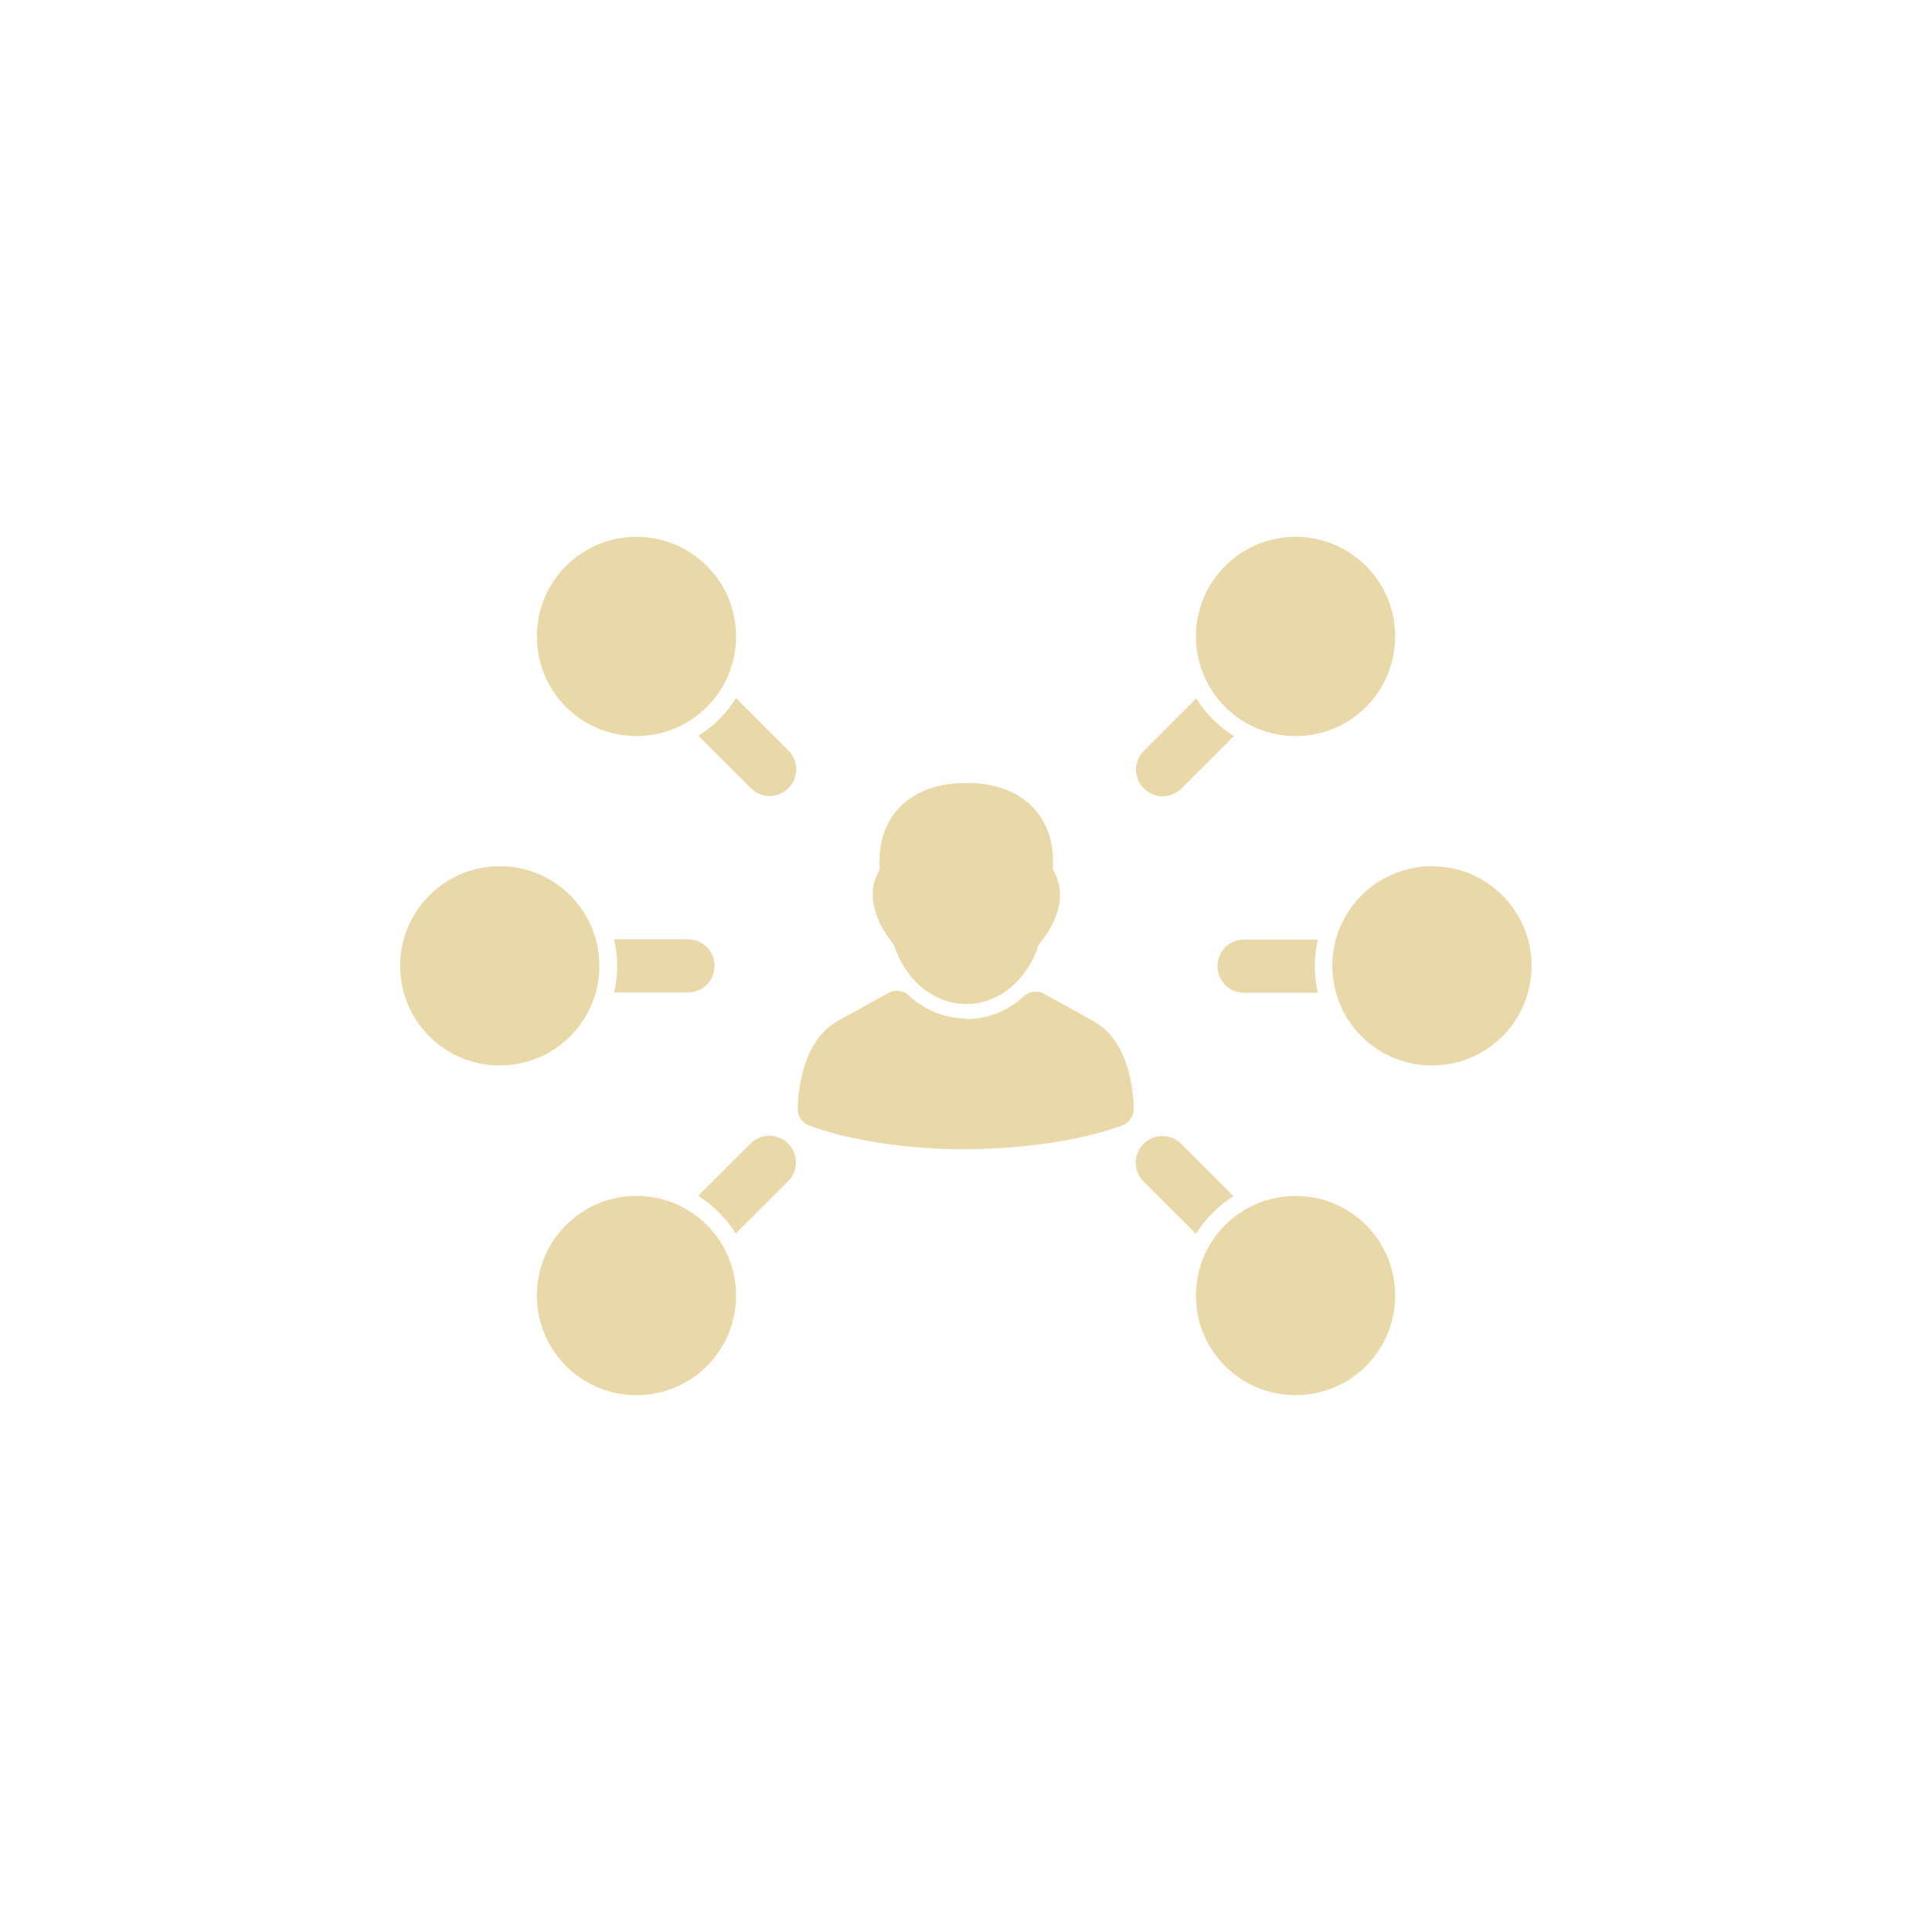
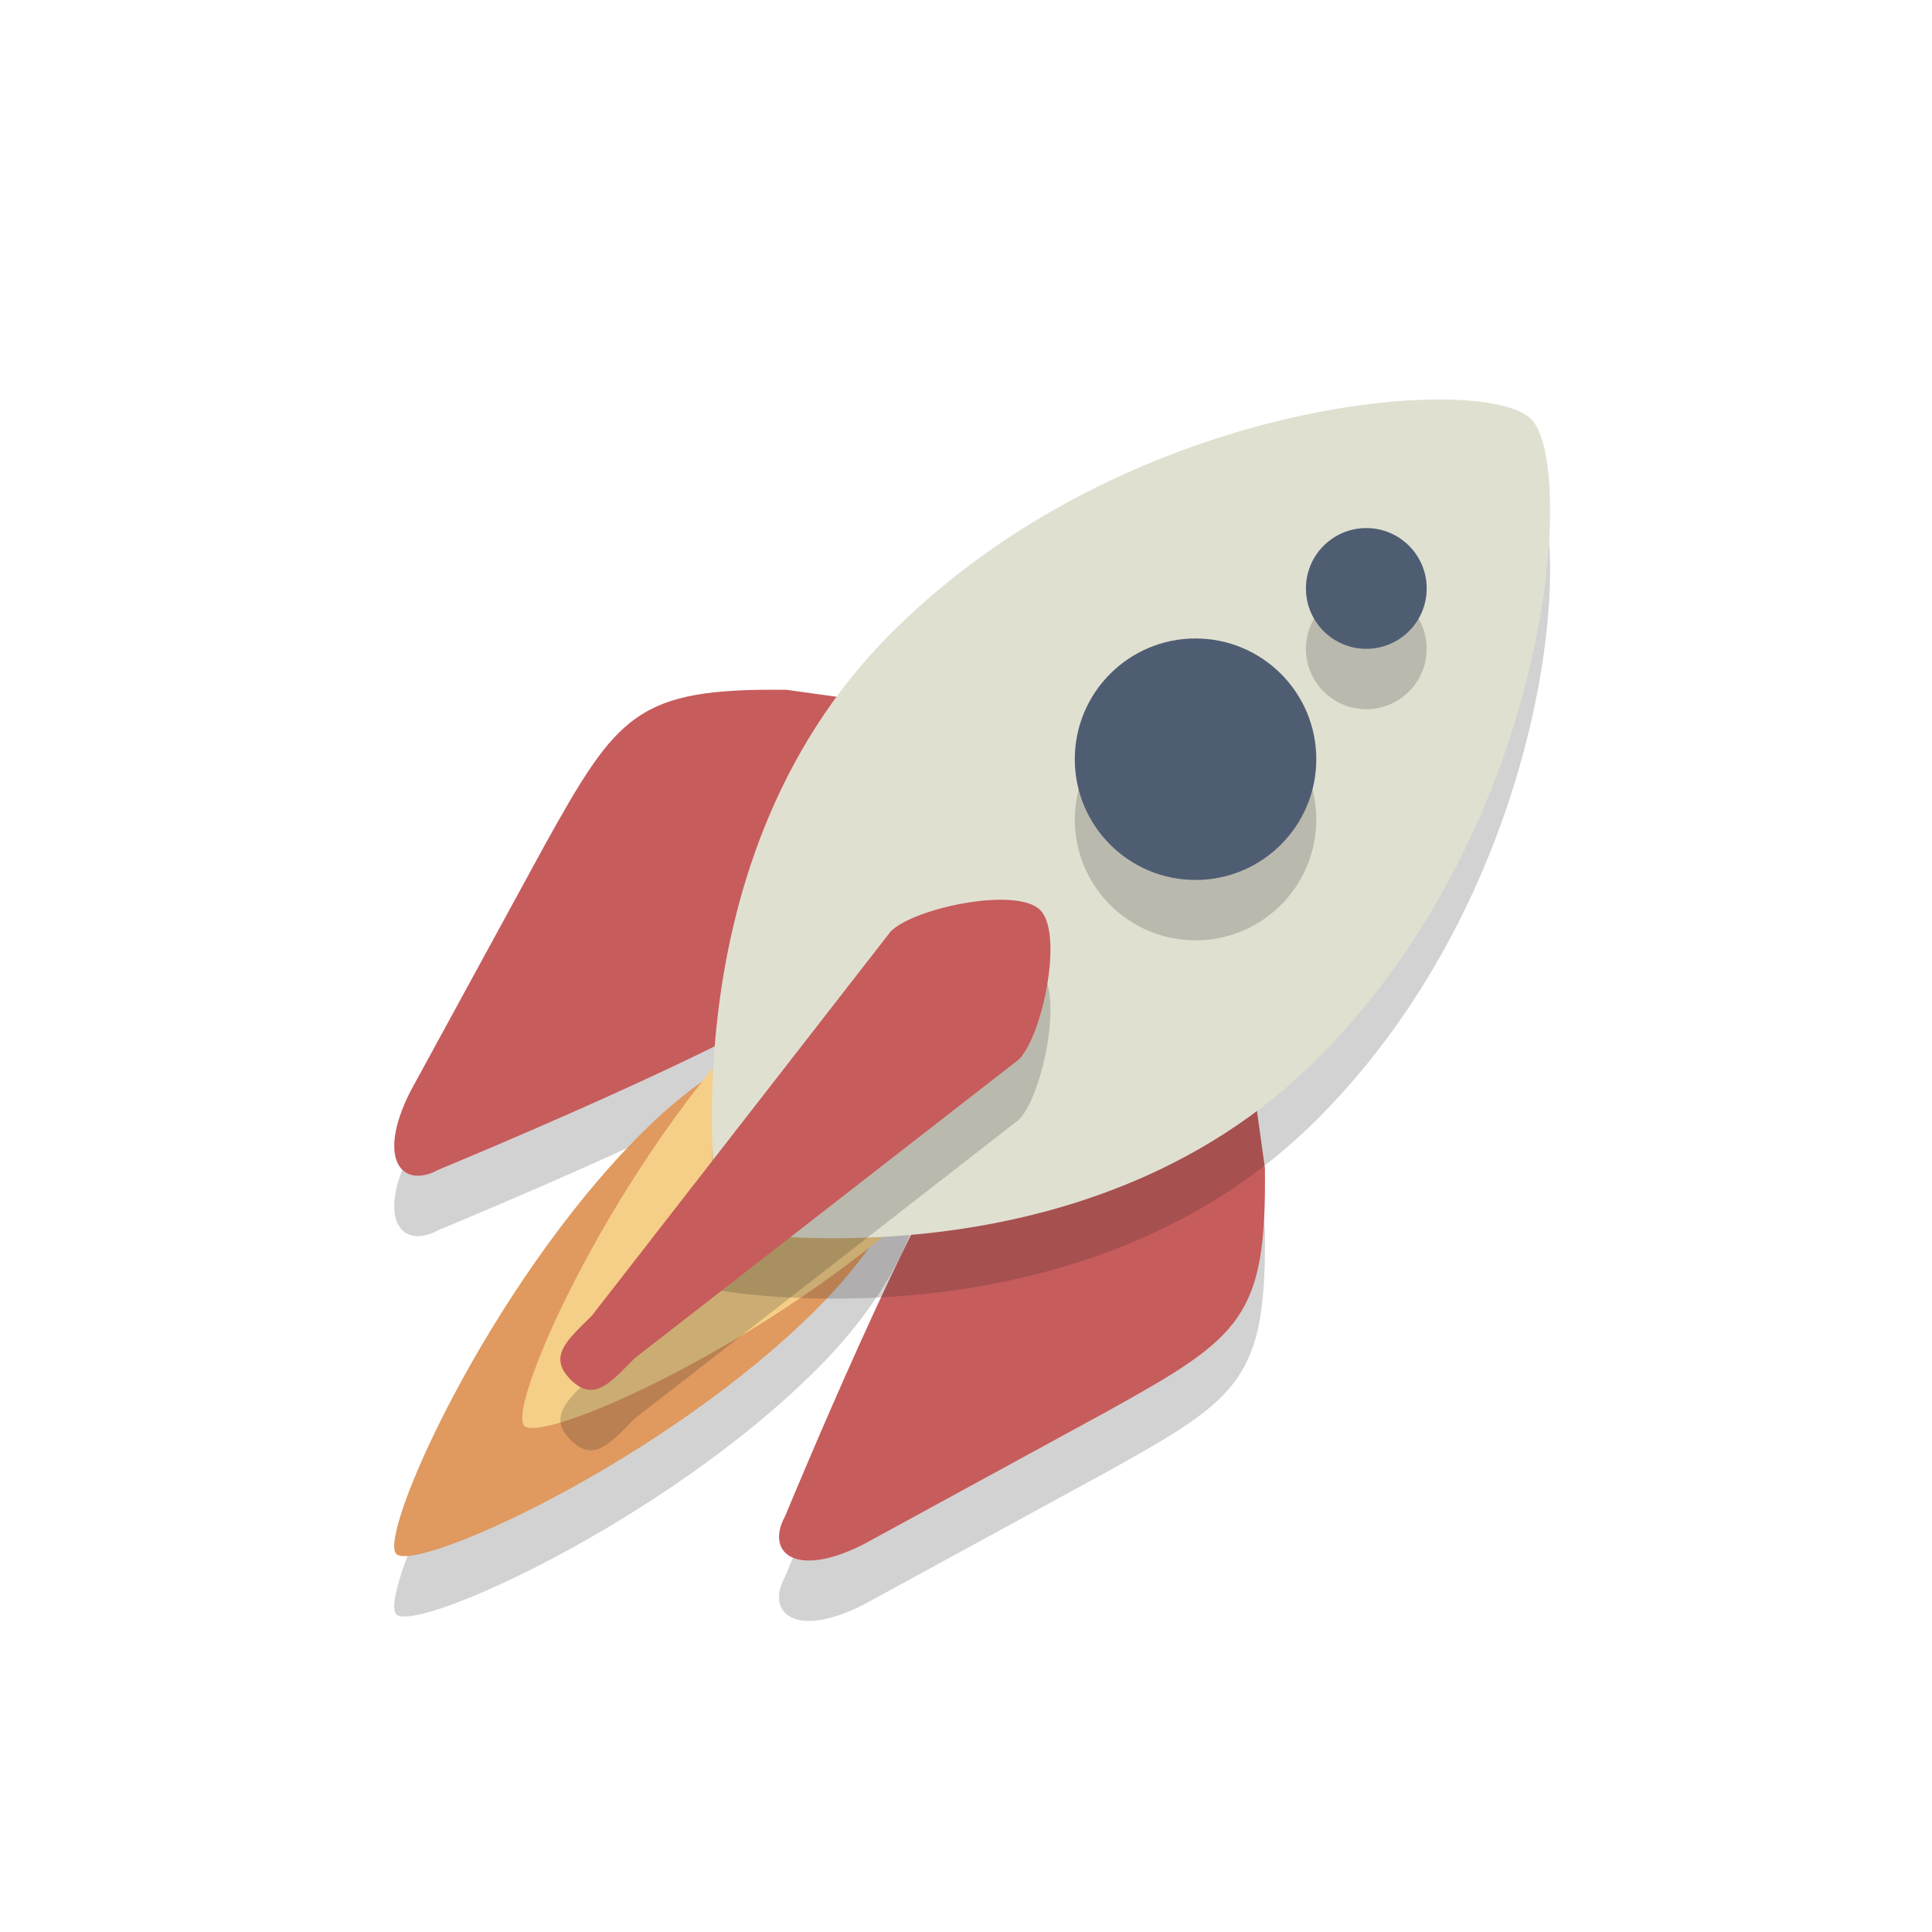
- <svg xmlns="http://www.w3.org/2000/svg" version="1.1" id="Layer_1" x="0px" y="0px" width="491.52px" height="491.52px" viewBox="0 0 491.52 491.52" enable-background="new 0 0 491.52 491.52" xml:space="preserve">
-   <g id="Layer_x0020_1">
-     <g id="_465862208">
-       <path fill="#E9D9A8" d="M191.006,200.51l-13.319-13.319c1.944-1.224,3.672-2.592,5.328-4.248c1.656-1.656,3.024-3.384,4.248-5.328    l13.319,13.319c2.664,2.664,2.664,6.912,0,9.575C197.918,203.174,193.67,203.174,191.006,200.51z" />
-       <path fill="#E9D9A8" d="M311.672,311.673c4.969-4.968,11.448-7.416,17.928-7.416c6.48,0,12.959,2.448,17.928,7.416    c4.968,4.968,7.416,11.447,7.416,17.927c0,6.48-2.448,12.959-7.416,17.928c-4.969,4.968-11.447,7.416-17.928,7.416    c-6.479,0-12.959-2.448-17.928-7.416c-4.967-4.969-7.415-11.447-7.415-17.928C304.257,323.12,306.705,316.641,311.672,311.673z" />
-       <path fill="#E9D9A8" d="M300.514,291.01l13.318,13.318c-1.943,1.225-3.672,2.593-5.327,4.248    c-1.655,1.656-3.024,3.385-4.248,5.328l-13.319-13.319c-2.664-2.664-2.664-6.911,0-9.575S297.85,288.346,300.514,291.01z" />
-       <path fill="#E9D9A8" d="M338.959,245.724c0-6.983,2.809-13.319,7.416-17.927s10.943-7.416,17.927-7.416    c6.984,0,13.319,2.808,17.927,7.416c4.608,4.607,7.416,10.943,7.416,17.927s-2.808,13.319-7.416,17.926    c-4.606,4.608-10.942,7.416-17.927,7.416c-6.983,0-13.319-2.808-17.927-7.416C341.768,259.043,338.959,252.707,338.959,245.724z" />
-       <path fill="#E9D9A8" d="M316.496,239.028h18.791c-0.504,2.16-0.792,4.463-0.792,6.768c0,2.304,0.288,4.536,0.792,6.769h-18.791    c-3.744,0-6.768-3.024-6.768-6.769S312.752,239.028,316.496,239.028z" />
-       <path fill="#E9D9A8" d="M311.672,179.847c-4.967-4.968-7.415-11.448-7.415-17.927s2.448-12.959,7.415-17.927    c4.969-4.968,11.448-7.416,17.928-7.416c6.48,0,12.959,2.448,17.928,7.416c4.968,4.968,7.416,11.448,7.416,17.927    s-2.448,12.959-7.416,17.927c-4.969,4.968-11.447,7.416-17.928,7.416C323.12,187.263,316.641,184.815,311.672,179.847z" />
-       <path fill="#E9D9A8" d="M291.01,191.006l13.319-13.319c1.224,1.944,2.592,3.672,4.247,5.328c1.656,1.656,3.385,3.024,5.328,4.248    l-13.319,13.319c-2.664,2.664-6.911,2.664-9.575,0S288.346,193.67,291.01,191.006z" />
-       <path fill="#E9D9A8" d="M179.847,179.847c-4.968,4.968-11.448,7.416-17.927,7.416s-12.959-2.448-17.927-7.416    c-4.968-4.968-7.416-11.448-7.416-17.927s2.448-12.959,7.416-17.927c4.968-4.968,11.448-7.416,17.927-7.416    s12.959,2.448,17.927,7.416c4.968,4.968,7.416,11.448,7.416,17.927S184.815,174.879,179.847,179.847z" />
-       <path fill="#E9D9A8" d="M152.488,245.724c0,6.983-2.808,13.319-7.416,17.926c-4.608,4.608-10.943,7.416-17.927,7.416    c-6.983,0-13.319-2.808-17.927-7.416c-4.608-4.606-7.416-10.942-7.416-17.926s2.808-13.319,7.416-17.927    c4.607-4.608,10.943-7.416,17.927-7.416s13.319,2.808,17.927,7.416C149.681,232.404,152.488,238.74,152.488,245.724z" />
-       <path fill="#E9D9A8" d="M175.023,252.491h-18.791c0.504-2.159,0.792-4.464,0.792-6.768s-0.288-4.536-0.792-6.768h18.791    c3.744,0,6.768,3.024,6.768,6.768C181.791,249.468,178.767,252.491,175.023,252.491z" />
-       <path fill="#E9D9A8" d="M179.847,311.673c4.968,4.968,7.416,11.447,7.416,17.927c0,6.48-2.448,12.959-7.416,17.928    c-4.968,4.968-11.448,7.416-17.927,7.416s-12.959-2.448-17.927-7.416c-4.968-4.969-7.416-11.447-7.416-17.928    c0-6.479,2.448-12.959,7.416-17.927c4.968-4.968,11.448-7.416,17.927-7.416S174.879,306.705,179.847,311.673z" />
-       <path fill="#E9D9A8" d="M200.51,300.514l-13.319,13.318c-1.224-1.943-2.592-3.672-4.248-5.327    c-1.656-1.656-3.384-3.024-5.328-4.248l13.319-13.319c2.664-2.664,6.912-2.664,9.575,0    C203.174,293.602,203.174,297.85,200.51,300.514z" />
-       <path fill="#E9D9A8" d="M236.076,252.348c3.024,2.088,6.408,3.096,9.792,3.096c3.384,0,6.767-1.008,9.792-3.096    c3.672-2.52,6.84-6.552,8.64-12.096c2.304-2.664,8.425-11.016,3.527-19.079c0.071-0.792,0.071-1.584,0.071-2.376    c-0.071-5.472-1.871-9.936-4.967-13.247c-3.097-3.312-7.416-5.328-12.527-6.048c-1.297-0.216-2.735-0.288-4.176-0.288    c-0.072,0-0.216,0-0.288,0l0,0h-0.072c-1.656,0-3.168,0.072-4.608,0.288c-5.184,0.72-9.503,2.808-12.527,6.048    c-3.167,3.312-4.896,7.775-4.968,13.247c0,0.792,0,1.584,0.072,2.376c-4.824,8.063,1.296,16.416,3.528,19.079    c1.8,5.544,4.968,9.576,8.64,12.096H236.076z M245.796,259.115c-5.112,0-10.224-1.872-14.399-5.688    c-1.368-1.44-3.6-1.801-5.4-0.793l0,0l-12.383,6.841l-0.144,0.071l0,0l-0.072,0.072l0,0c-9.72,5.11-10.368,19.295-10.439,22.104    c-0.216,1.942,0.936,3.887,2.88,4.606l0,0c15.695,5.903,36.358,6.118,39.454,6.047c0.072,0,0.216,0,0.288,0l0,0h0.072    c0.936,0,22.824,0.146,39.455-5.903c1.871-0.504,3.312-2.23,3.312-4.246l0,0c0-0.072,0.359-16.561-10.151-22.393    c-0.071-0.071-0.145-0.071-0.216-0.145l0,0l0,0l0,0l-12.168-6.694c-1.655-1.08-3.888-0.937-5.472,0.504l0,0    c-4.248,3.887-9.432,5.76-14.615,5.76L245.796,259.115L245.796,259.115z" />
+ <svg xmlns="http://www.w3.org/2000/svg" version="1.1" id="Layer_1" x="0px" y="0px" width="64px" height="64px" viewBox="0 0 64 64" enable-background="new 0 0 64 64" xml:space="preserve">
+   <g id="Layer_1_1_">
+     <g opacity="0.2">
+       <path fill="#231F20" d="M32.096,39.682c-1.556,1.557-6.087,12.541-6.087,12.541c-0.665,1.207,0.33,2.084,2.593,0.936l8.13-4.436    c4.382-2.435,5.229-3.07,5.17-8.027l-0.814-5.854c-0.279-2.005-1.779-2.373-3.336-0.816L32.096,39.682z" />
+     </g>
+     <g opacity="0.2">
+       <path fill="#231F20" d="M27.072,34.658c-1.556,1.556-12.54,6.087-12.54,6.087c-1.208,0.665-2.085-0.33-0.936-2.593l4.435-8.131    c2.435-4.381,3.071-5.228,8.028-5.17l5.853,0.815c2.005,0.279,2.373,1.78,0.816,3.336L27.072,34.658z" />
+     </g>
+     <g>
+       <path fill="#C75C5C" d="M32.096,37.682c-1.556,1.557-6.087,12.541-6.087,12.541c-0.665,1.207,0.33,2.084,2.593,0.936l8.13-4.436    c4.382-2.435,5.229-3.07,5.17-8.027l-0.814-5.854c-0.279-2.005-1.779-2.373-3.336-0.817L32.096,37.682z" />
+     </g>
+     <g>
+       <path fill="#C75C5C" d="M27.072,32.658c-1.556,1.556-12.54,6.087-12.54,6.087c-1.208,0.665-2.085-0.33-0.936-2.593l4.435-8.131    c2.435-4.381,3.071-5.228,8.028-5.17l5.853,0.815c2.005,0.279,2.373,1.78,0.816,3.336L27.072,32.658z" />
+     </g>
+     <g opacity="0.2">
+       <path fill="#231F20" d="M21.247,39.545c5.074-5.074,9.337-3.525,9.337-3.525s1.549,4.263-3.526,9.336    c-5.075,5.074-13.291,8.761-13.931,8.121C12.507,52.855,16.172,44.619,21.247,39.545z" />
+     </g>
+     <g>
+       <path fill="#E0995E" d="M21.247,37.545c5.074-5.074,9.337-3.525,9.337-3.525s1.549,4.263-3.526,9.336    c-5.075,5.074-13.291,8.761-13.931,8.121C12.507,50.855,16.172,42.619,21.247,37.545z" />
+     </g>
+     <g>
+       <path fill="#F5CF87" d="M25.489,33.302c5.074-5.074,9.337-3.526,9.337-3.526s1.549,4.263-3.526,9.337    c-5.075,5.074-13.291,8.76-13.931,8.119C16.749,46.613,20.415,38.376,25.489,33.302z" />
+     </g>
+     <g opacity="0.2">
+       <path fill="#231F20" d="M43.634,37.078c-7.81,7.811-19.783,5.673-19.783,5.673s-2.137-11.972,5.673-19.783    c7.81-7.811,19.643-8.641,21.197-7.087C52.229,17.388,51.445,29.268,43.634,37.078z" />
+     </g>
+     <g>
+       <path fill="#E0E0D1" d="M43.634,35.078c-7.81,7.811-19.783,5.673-19.783,5.673s-2.137-11.972,5.673-19.783    c7.81-7.811,19.643-8.641,21.197-7.087C52.229,15.388,51.445,27.268,43.634,35.078z" />
+     </g>
+     <g opacity="0.2">
+       <path fill="#231F20" d="M21.023,46.994c-0.781,0.781-1.34,1.488-2.121,0.707l0,0c-0.781-0.781-0.074-1.34,0.707-2.121    l9.899-12.729c0.781-0.781,4.169-1.487,4.95-0.707l0,0c0.781,0.781,0.074,4.169-0.707,4.95L21.023,46.994z" />
+     </g>
+     <g>
+       <path fill="#C75C5C" d="M21.023,44.994c-0.781,0.781-1.34,1.488-2.121,0.707l0,0c-0.781-0.781-0.074-1.34,0.707-2.121    l9.899-12.728c0.781-0.781,4.169-1.488,4.95-0.707l0,0c0.781,0.781,0.074,4.169-0.707,4.95L21.023,44.994z" />
+     </g>
+     <g opacity="0.2">
+       <ellipse fill="#231F20" cx="39.604" cy="27.15" rx="4" ry="4" />
+     </g>
+     <g opacity="0.2">
+       <ellipse fill="#231F20" cx="45.261" cy="21.493" rx="2" ry="2" />
+     </g>
+     <g>
+       <ellipse fill="#4F5D73" cx="39.604" cy="25.15" rx="4" ry="4" />
+     </g>
+     <g>
+       <ellipse fill="#4F5D73" cx="45.261" cy="19.493" rx="2" ry="2" />
    </g>
  </g>
+   <g id="Layer_2">
+ </g>
</svg>
